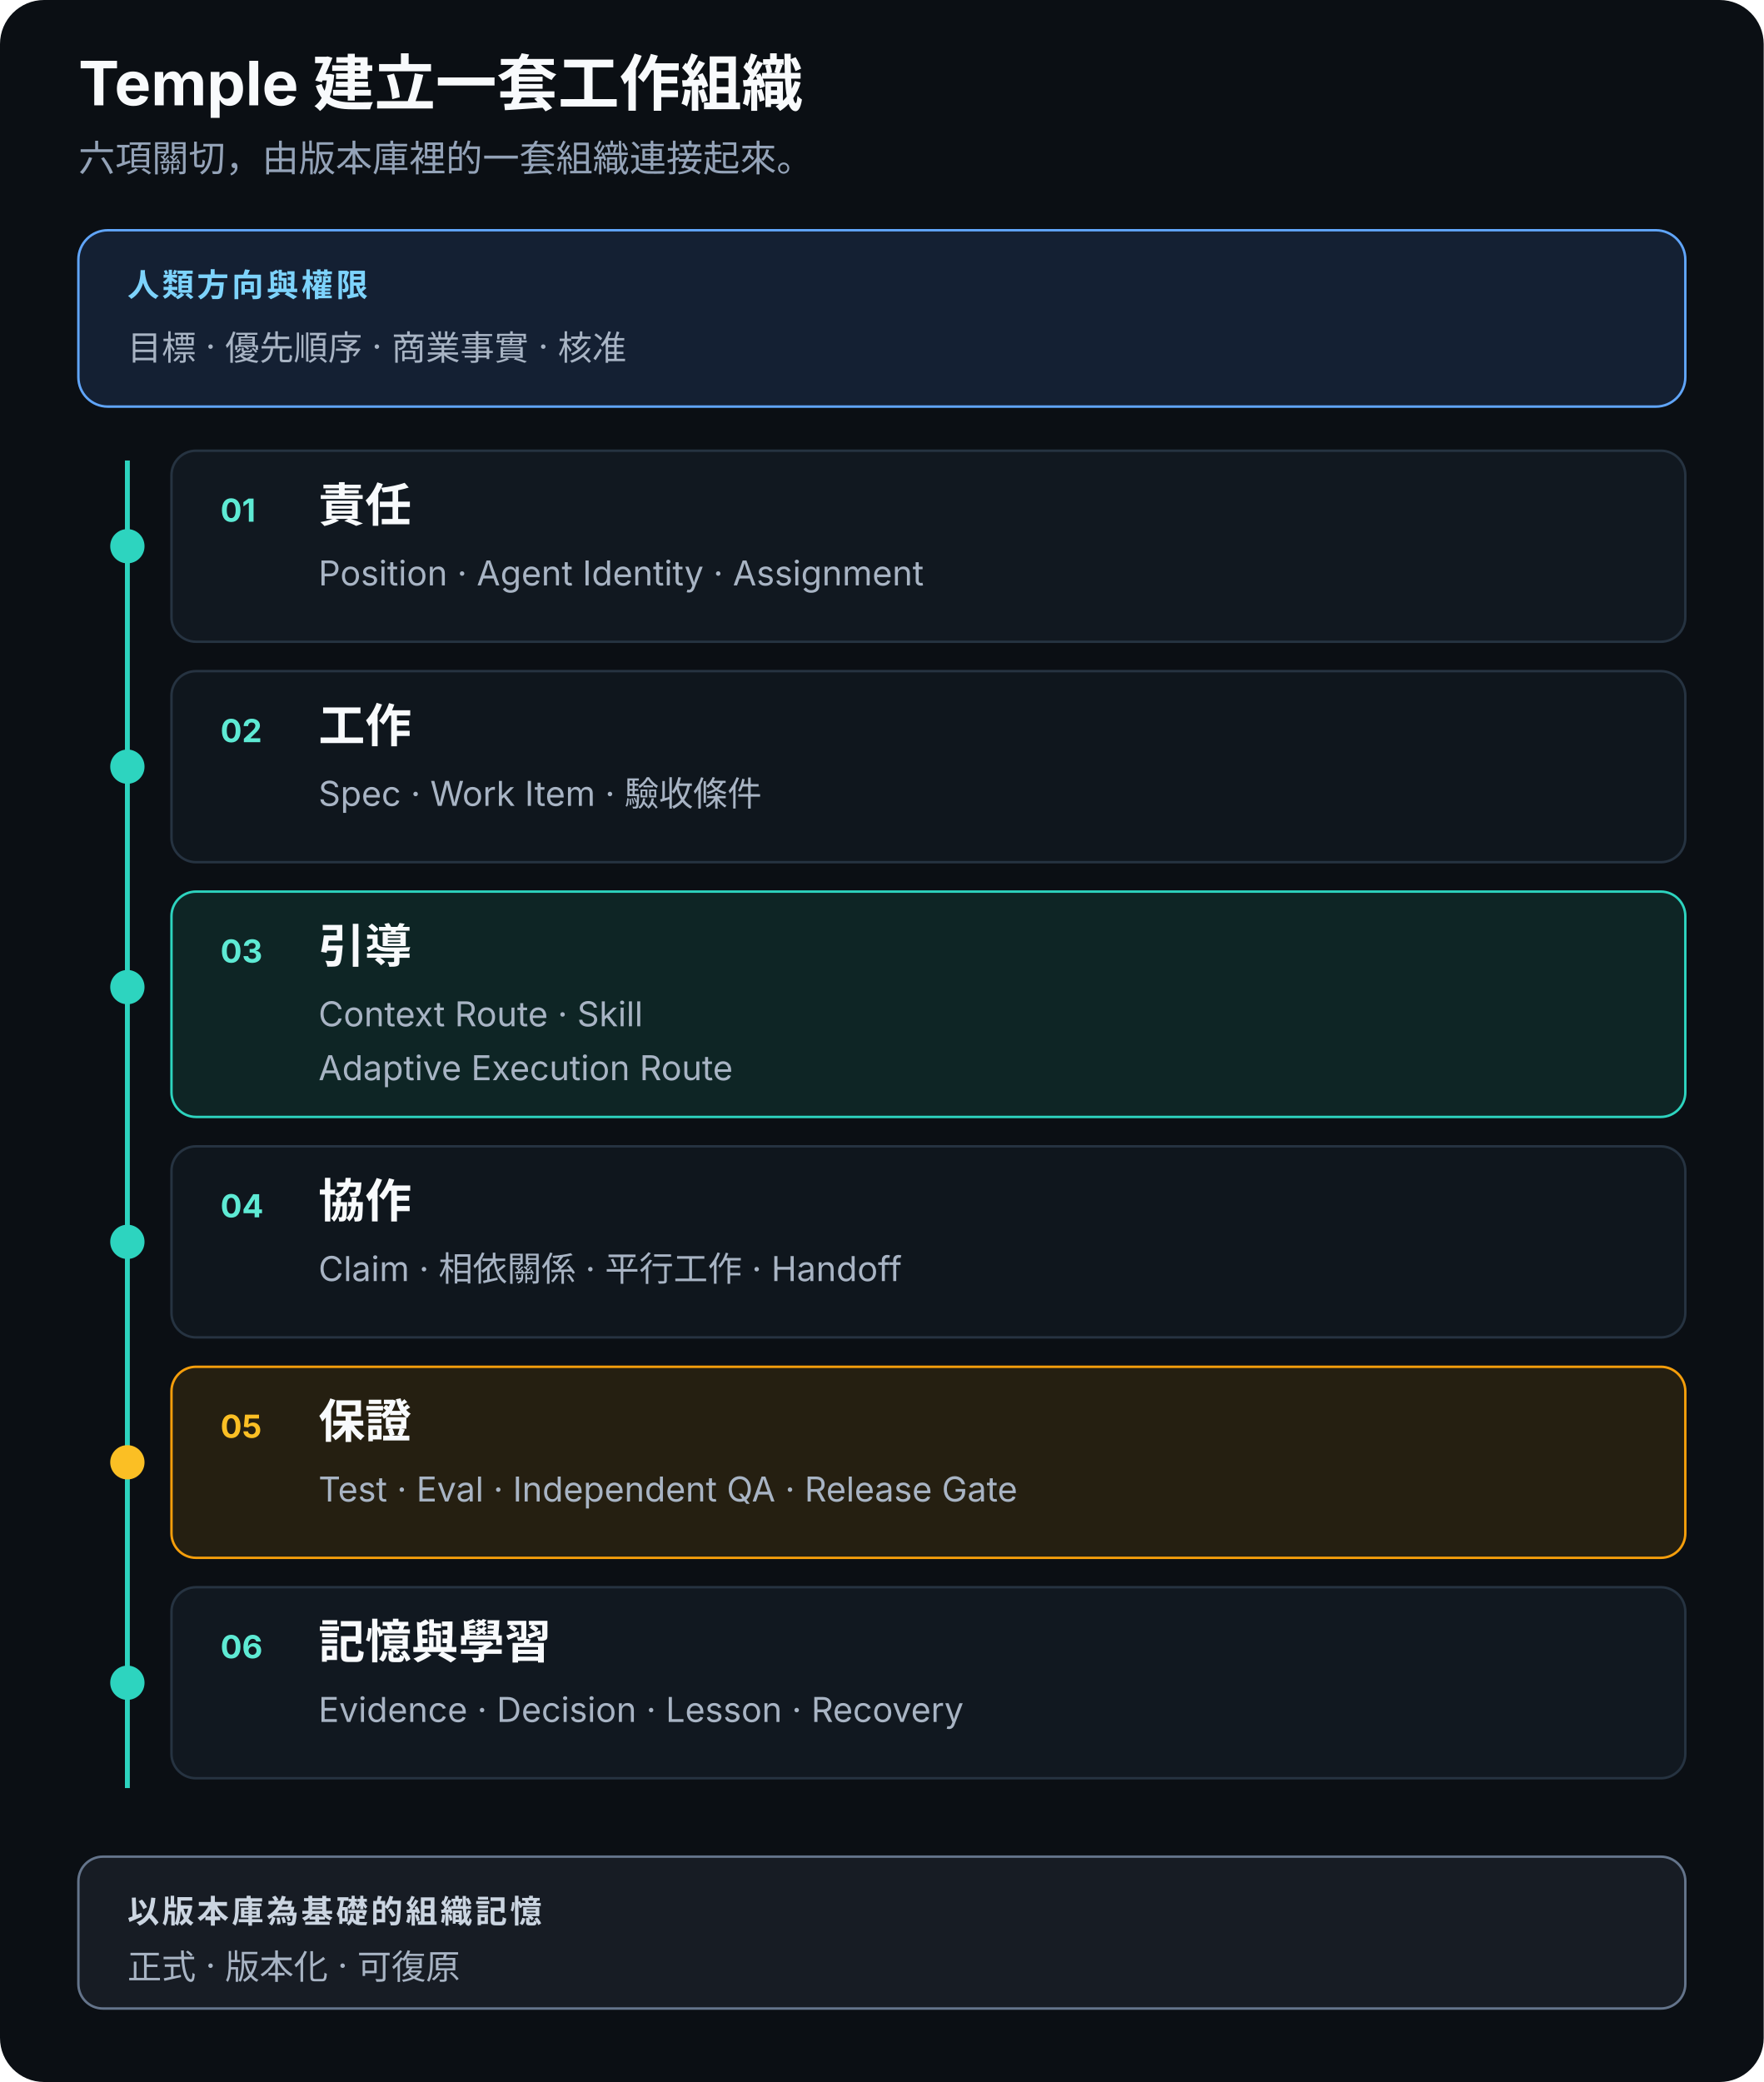
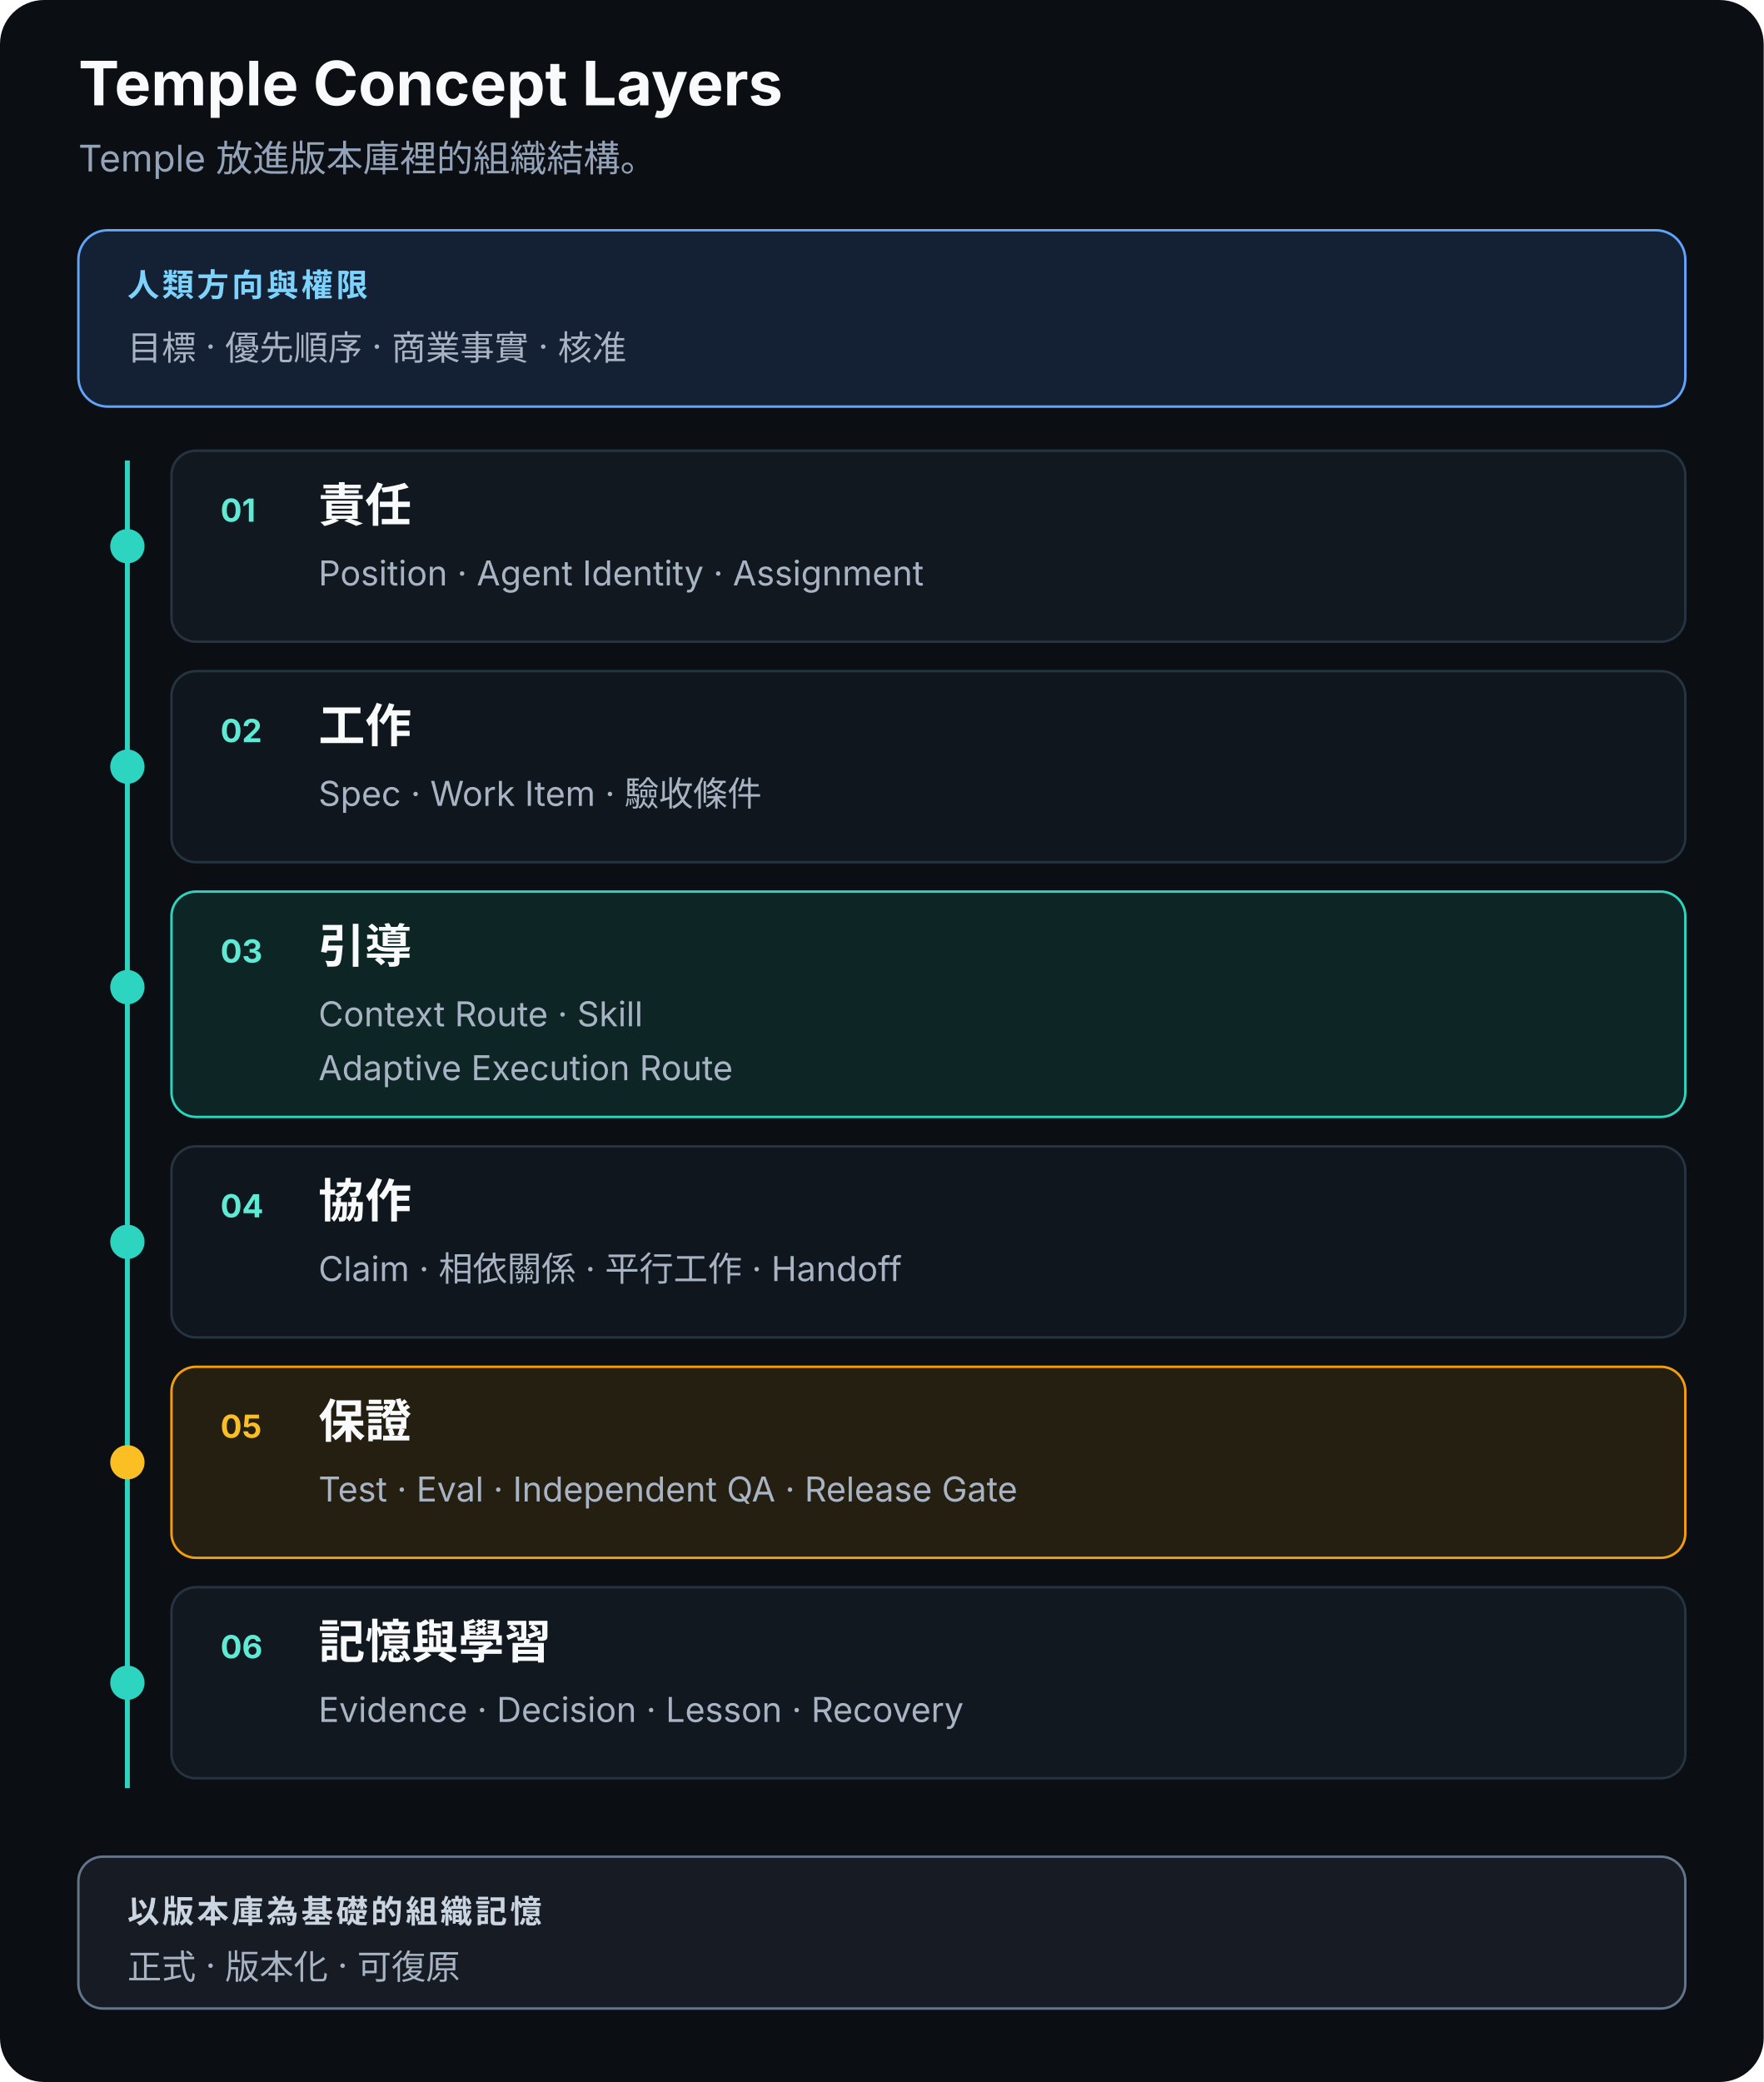
<svg xmlns="http://www.w3.org/2000/svg" width="720" height="850" viewBox="0 0 720 850" role="img" aria-labelledby="title desc">
  <style>text{font-family:-apple-system,BlinkMacSystemFont,"Segoe UI","Noto Sans TC",sans-serif}.title{fill:#f8fafc;font-size:25px;font-weight:650}.sub{fill:#94a3b8;font-size:15px}.label{fill:#7dd3fc;font-size:13px;font-weight:700;letter-spacing:1.2px}.name{fill:#f8fafc;font-size:19px;font-weight:650}.meta{fill:#a8b4c4;font-size:14px}.idx{fill:#5eead4;font-size:13px;font-weight:700}</style>
  <rect width="720" height="850" rx="18" fill="#0b0f14" />
-   <text x="32" y="43" class="title">Temple 建立一套工作組織</text>
-   <text x="32" y="70" class="sub">六項關切，由版本庫裡的一套組織連接起來。</text>
+   <text x="32" y="43" class="title">Temple Concept Layers</text>
+   <text x="32" y="70" class="sub">Temple 放進版本庫裡的組織結構。</text>
  <rect x="32" y="94" width="656" height="72" rx="12" fill="#142033" stroke="#60a5fa" />
  <text x="52" y="121" class="label">人類方向與權限</text>
  <text x="52" y="147" class="meta">目標 · 優先順序 · 商業事實 · 核准</text>
  <line x1="52" y1="188" x2="52" y2="730" stroke="#2dd4bf" stroke-width="2" />
  <g transform="translate(32 184)">
    <circle cx="20" cy="39" r="7" fill="#2dd4bf" />
    <rect x="38" width="618" height="78" rx="10" fill="#111820" stroke="#263341" />
    <text x="58" y="29" class="idx">01</text>
    <text x="98" y="29" class="name">責任</text>
    <text x="98" y="55" class="meta">Position · Agent Identity · Assignment</text>
  </g>
  <g transform="translate(32 274)">
    <circle cx="20" cy="39" r="7" fill="#2dd4bf" />
    <rect x="38" width="618" height="78" rx="10" fill="#0f161d" stroke="#263341" />
    <text x="58" y="29" class="idx">02</text>
    <text x="98" y="29" class="name">工作</text>
    <text x="98" y="55" class="meta">Spec · Work Item · 驗收條件</text>
  </g>
  <g transform="translate(32 364)">
    <circle cx="20" cy="39" r="7" fill="#2dd4bf" />
    <rect x="38" width="618" height="92" rx="10" fill="#0e2525" stroke="#2dd4bf" />
    <text x="58" y="29" class="idx">03</text>
    <text x="98" y="29" class="name">引導</text>
    <text x="98" y="55" class="meta">Context Route · Skill</text>
    <text x="98" y="77" class="meta">Adaptive Execution Route</text>
  </g>
  <g transform="translate(32 468)">
    <circle cx="20" cy="39" r="7" fill="#2dd4bf" />
    <rect x="38" width="618" height="78" rx="10" fill="#0f161d" stroke="#263341" />
    <text x="58" y="29" class="idx">04</text>
    <text x="98" y="29" class="name">協作</text>
    <text x="98" y="55" class="meta">Claim · 相依關係 · 平行工作 · Handoff</text>
  </g>
  <g transform="translate(32 558)">
    <circle cx="20" cy="39" r="7" fill="#fbbf24" />
    <rect x="38" width="618" height="78" rx="10" fill="#251f11" stroke="#f59e0b" />
    <text x="58" y="29" class="idx" style="fill:#fbbf24">05</text>
    <text x="98" y="29" class="name">保證</text>
    <text x="98" y="55" class="meta">Test · Eval · Independent QA · Release Gate</text>
  </g>
  <g transform="translate(32 648)">
    <circle cx="20" cy="39" r="7" fill="#2dd4bf" />
    <rect x="38" width="618" height="78" rx="10" fill="#111820" stroke="#263341" />
    <text x="58" y="29" class="idx">06</text>
    <text x="98" y="29" class="name">記憶與學習</text>
    <text x="98" y="55" class="meta">Evidence · Decision · Lesson · Recovery</text>
  </g>
  <rect x="32" y="758" width="656" height="62" rx="10" fill="#171c24" stroke="#64748b" />
  <text x="52" y="785" class="label" style="fill:#cbd5e1">以版本庫為基礎的組織記憶</text>
  <text x="52" y="808" class="meta">正式 · 版本化 · 可復原</text>
</svg>
